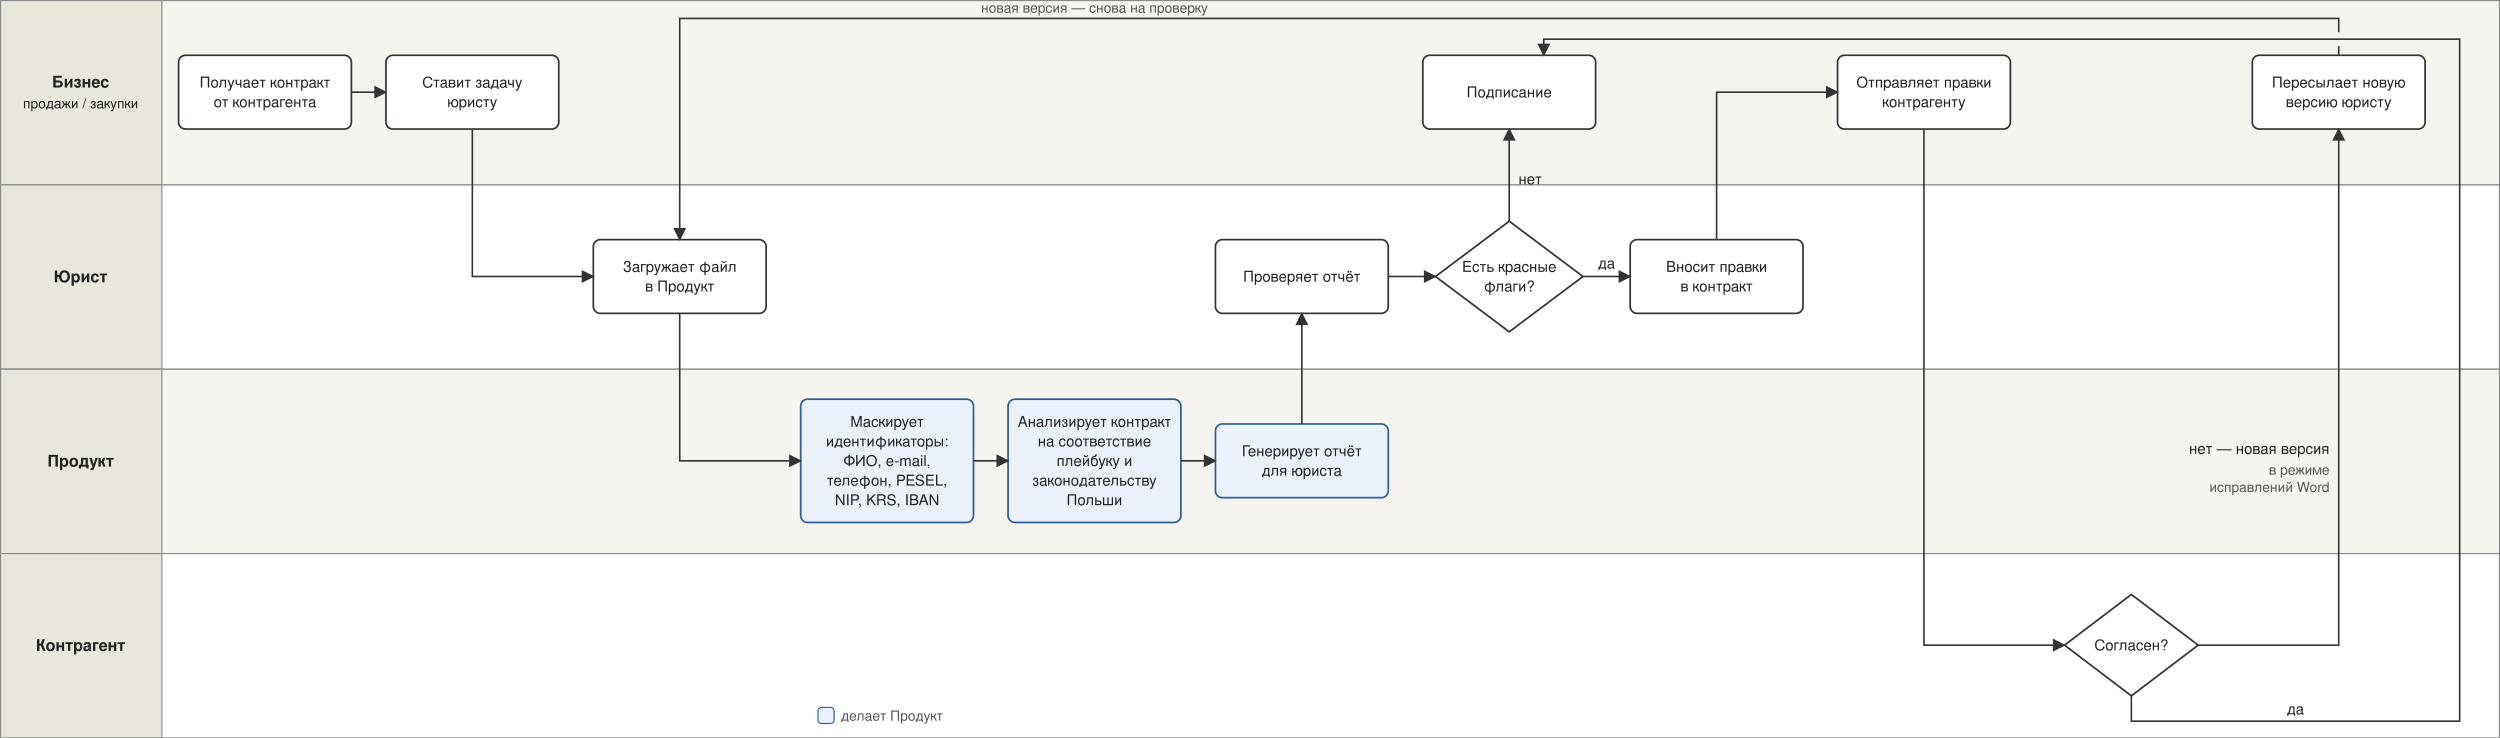
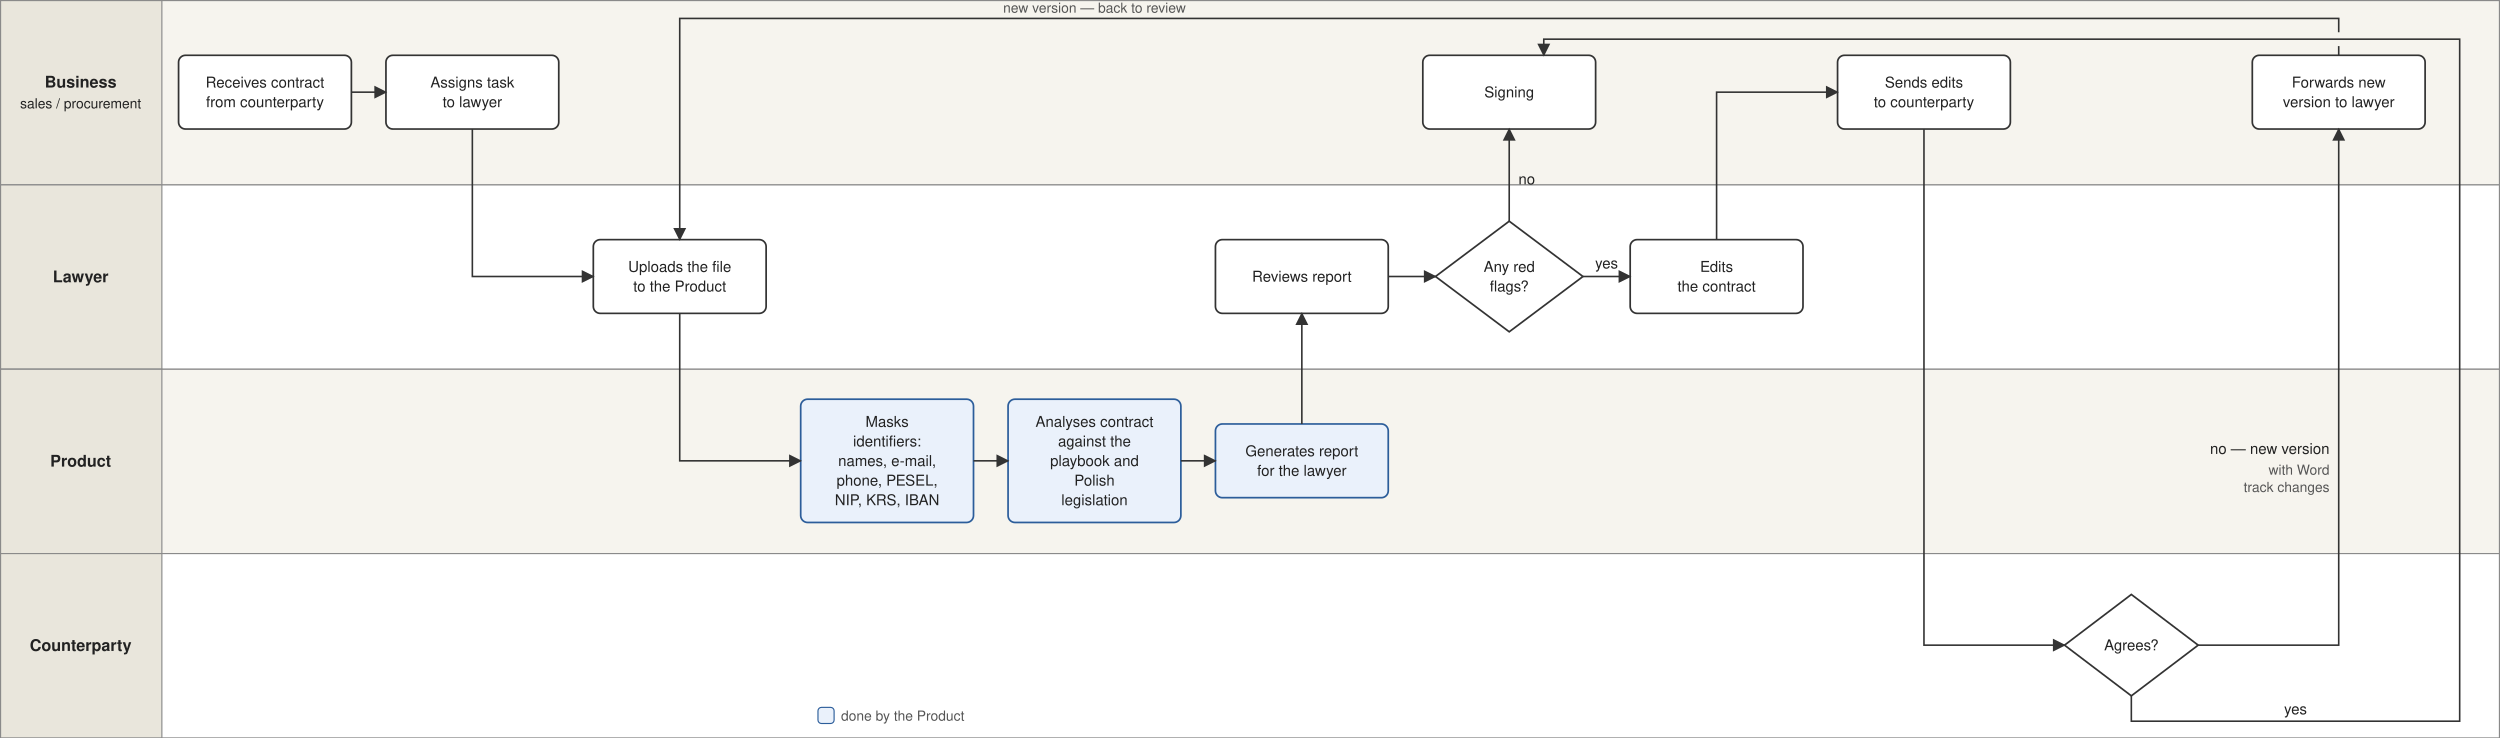
<svg xmlns="http://www.w3.org/2000/svg" viewBox="0 0 2170 640" width="2170" height="640" font-family="Helvetica, Arial, sans-serif" font-size="13">
  <defs>
    <marker id="ar" viewBox="0 0 10 10" refX="9" refY="5" markerWidth="8" markerHeight="8" orient="auto-start-reverse">
      <path d="M0,0 L10,5 L0,10 z" fill="#333" />
    </marker>
  </defs>
  <rect width="2170" height="640" fill="#ffffff" />
  <rect x="0.5" y="0.5" width="2169" height="160" fill="#f6f4ee" stroke="#8a8a8a" />
  <rect x="0.5" y="0.5" width="140" height="160" fill="#e9e6dc" stroke="#8a8a8a" />
-   <text x="70.0" y="76" text-anchor="middle" font-weight="bold" font-size="14" fill="#222">Бизнес</text>
-   <text x="70.0" y="94" text-anchor="middle" font-size="12" fill="#222">продажи / закупки</text>
+   <text x="70.0" y="76" text-anchor="middle" font-weight="bold" font-size="14" fill="#222">Business</text>
+   <text x="70.0" y="94" text-anchor="middle" font-size="12" fill="#222">sales / procurement</text>
  <rect x="0.5" y="160.5" width="2169" height="160" fill="#ffffff" stroke="#8a8a8a" />
  <rect x="0.5" y="160.5" width="140" height="160" fill="#e9e6dc" stroke="#8a8a8a" />
-   <text x="70.0" y="245" text-anchor="middle" font-weight="bold" font-size="14" fill="#222">Юрист</text>
+   <text x="70.0" y="245" text-anchor="middle" font-weight="bold" font-size="14" fill="#222">Lawyer</text>
  <rect x="0.5" y="320.5" width="2169" height="160" fill="#f6f4ee" stroke="#8a8a8a" />
  <rect x="0.5" y="320.5" width="140" height="160" fill="#e9e6dc" stroke="#8a8a8a" />
-   <text x="70.0" y="405" text-anchor="middle" font-weight="bold" font-size="14" fill="#222">Продукт</text>
+   <text x="70.0" y="405" text-anchor="middle" font-weight="bold" font-size="14" fill="#222">Product</text>
  <rect x="0.5" y="480.5" width="2169" height="160" fill="#ffffff" stroke="#8a8a8a" />
  <rect x="0.5" y="480.5" width="140" height="160" fill="#e9e6dc" stroke="#8a8a8a" />
-   <text x="70.0" y="565" text-anchor="middle" font-weight="bold" font-size="14" fill="#222">Контрагент</text>
+   <text x="70.0" y="565" text-anchor="middle" font-weight="bold" font-size="14" fill="#222">Counterparty</text>
  <rect x="155.0" y="48.0" width="150" height="64" rx="6" fill="#ffffff" stroke="#333" stroke-width="1.5" />
-   <text x="230" y="76.0" text-anchor="middle" fill="#222">Получает контракт</text>
-   <text x="230" y="93.0" text-anchor="middle" fill="#222">от контрагента</text>
+   <text x="230" y="76.0" text-anchor="middle" fill="#222">Receives contract</text>
+   <text x="230" y="93.0" text-anchor="middle" fill="#222">from counterparty</text>
  <rect x="335.0" y="48.0" width="150" height="64" rx="6" fill="#ffffff" stroke="#333" stroke-width="1.5" />
-   <text x="410" y="76.0" text-anchor="middle" fill="#222">Ставит задачу</text>
-   <text x="410" y="93.0" text-anchor="middle" fill="#222">юристу</text>
+   <text x="410" y="76.0" text-anchor="middle" fill="#222">Assigns task</text>
+   <text x="410" y="93.0" text-anchor="middle" fill="#222">to lawyer</text>
  <rect x="515.0" y="208.0" width="150" height="64" rx="6" fill="#ffffff" stroke="#333" stroke-width="1.5" />
-   <text x="590" y="236.0" text-anchor="middle" fill="#222">Загружает файл</text>
-   <text x="590" y="253.0" text-anchor="middle" fill="#222">в Продукт</text>
+   <text x="590" y="236.0" text-anchor="middle" fill="#222">Uploads the file</text>
+   <text x="590" y="253.0" text-anchor="middle" fill="#222">to the Product</text>
  <rect x="695.0" y="346.5" width="150" height="107" rx="6" fill="#eaf1fb" stroke="#2c5d9a" stroke-width="1.5" />
-   <text x="770" y="370.5" text-anchor="middle" fill="#222">Маскирует</text>
-   <text x="770" y="387.5" text-anchor="middle" fill="#222">идентификаторы:</text>
-   <text x="770" y="404.5" text-anchor="middle" fill="#222">ФИО, e-mail,</text>
-   <text x="770" y="421.5" text-anchor="middle" fill="#222">телефон, PESEL,</text>
+   <text x="770" y="370.5" text-anchor="middle" fill="#222">Masks</text>
+   <text x="770" y="387.5" text-anchor="middle" fill="#222">identifiers:</text>
+   <text x="770" y="404.5" text-anchor="middle" fill="#222">names, e-mail,</text>
+   <text x="770" y="421.5" text-anchor="middle" fill="#222">phone, PESEL,</text>
  <text x="770" y="438.5" text-anchor="middle" fill="#222">NIP, KRS, IBAN</text>
  <rect x="875.0" y="346.5" width="150" height="107" rx="6" fill="#eaf1fb" stroke="#2c5d9a" stroke-width="1.5" />
-   <text x="950" y="370.5" text-anchor="middle" fill="#222">Анализирует контракт</text>
-   <text x="950" y="387.5" text-anchor="middle" fill="#222">на соответствие</text>
-   <text x="950" y="404.5" text-anchor="middle" fill="#222">плейбуку и</text>
-   <text x="950" y="421.5" text-anchor="middle" fill="#222">законодательству</text>
-   <text x="950" y="438.5" text-anchor="middle" fill="#222">Польши</text>
+   <text x="950" y="370.5" text-anchor="middle" fill="#222">Analyses contract</text>
+   <text x="950" y="387.5" text-anchor="middle" fill="#222">against the</text>
+   <text x="950" y="404.5" text-anchor="middle" fill="#222">playbook and</text>
+   <text x="950" y="421.5" text-anchor="middle" fill="#222">Polish</text>
+   <text x="950" y="438.5" text-anchor="middle" fill="#222">legislation</text>
  <rect x="1055.0" y="368.0" width="150" height="64" rx="6" fill="#eaf1fb" stroke="#2c5d9a" stroke-width="1.5" />
-   <text x="1130" y="396.0" text-anchor="middle" fill="#222">Генерирует отчёт</text>
-   <text x="1130" y="413.0" text-anchor="middle" fill="#222">для юриста</text>
+   <text x="1130" y="396.0" text-anchor="middle" fill="#222">Generates report</text>
+   <text x="1130" y="413.0" text-anchor="middle" fill="#222">for the lawyer</text>
  <rect x="1055.0" y="208.0" width="150" height="64" rx="6" fill="#ffffff" stroke="#333" stroke-width="1.5" />
-   <text x="1130" y="244.5" text-anchor="middle" fill="#222">Проверяет отчёт</text>
+   <text x="1130" y="244.5" text-anchor="middle" fill="#222">Reviews report</text>
  <rect x="1235.0" y="48.0" width="150" height="64" rx="6" fill="#ffffff" stroke="#333" stroke-width="1.5" />
-   <text x="1310" y="84.5" text-anchor="middle" fill="#222">Подписание</text>
+   <text x="1310" y="84.5" text-anchor="middle" fill="#222">Signing</text>
  <rect x="1415.0" y="208.0" width="150" height="64" rx="6" fill="#ffffff" stroke="#333" stroke-width="1.5" />
-   <text x="1490" y="236.0" text-anchor="middle" fill="#222">Вносит правки</text>
-   <text x="1490" y="253.0" text-anchor="middle" fill="#222">в контракт</text>
+   <text x="1490" y="236.0" text-anchor="middle" fill="#222">Edits</text>
+   <text x="1490" y="253.0" text-anchor="middle" fill="#222">the contract</text>
  <rect x="1595.0" y="48.0" width="150" height="64" rx="6" fill="#ffffff" stroke="#333" stroke-width="1.5" />
-   <text x="1670" y="76.0" text-anchor="middle" fill="#222">Отправляет правки</text>
-   <text x="1670" y="93.0" text-anchor="middle" fill="#222">контрагенту</text>
+   <text x="1670" y="76.0" text-anchor="middle" fill="#222">Sends edits</text>
+   <text x="1670" y="93.0" text-anchor="middle" fill="#222">to counterparty</text>
  <rect x="1955.0" y="48.0" width="150" height="64" rx="6" fill="#ffffff" stroke="#333" stroke-width="1.5" />
-   <text x="2030" y="76.0" text-anchor="middle" fill="#222">Пересылает новую</text>
-   <text x="2030" y="93.0" text-anchor="middle" fill="#222">версию юристу</text>
+   <text x="2030" y="76.0" text-anchor="middle" fill="#222">Forwards new</text>
+   <text x="2030" y="93.0" text-anchor="middle" fill="#222">version to lawyer</text>
  <polygon points="1310,192 1374,240 1310,288 1246,240" fill="#ffffff" stroke="#333" stroke-width="1.5" />
-   <text x="1310" y="236.0" text-anchor="middle" fill="#222">Есть красные</text>
-   <text x="1310" y="253.0" text-anchor="middle" fill="#222">флаги?</text>
+   <text x="1310" y="236.0" text-anchor="middle" fill="#222">Any red</text>
+   <text x="1310" y="253.0" text-anchor="middle" fill="#222">flags?</text>
  <polygon points="1850,516 1908,560 1850,604 1792,560" fill="#ffffff" stroke="#333" stroke-width="1.5" />
-   <text x="1850" y="564.5" text-anchor="middle" fill="#222">Согласен?</text>
+   <text x="1850" y="564.5" text-anchor="middle" fill="#222">Agrees?</text>
  <path d="M305.0,80 L335.0,80" fill="none" stroke="#333" stroke-width="1.4" marker-end="url(#ar)" />
  <path d="M410,112.0 L410,240 L515.0,240" fill="none" stroke="#333" stroke-width="1.4" marker-end="url(#ar)" />
  <path d="M590,272.0 L590,400 L695.0,400" fill="none" stroke="#333" stroke-width="1.4" marker-end="url(#ar)" />
  <path d="M845.0,400 L875.0,400" fill="none" stroke="#333" stroke-width="1.4" marker-end="url(#ar)" />
  <path d="M1025.0,400 L1055.0,400" fill="none" stroke="#333" stroke-width="1.4" marker-end="url(#ar)" />
  <path d="M1130,368.0 L1130,272.0" fill="none" stroke="#333" stroke-width="1.4" marker-end="url(#ar)" />
  <path d="M1205.0,240 L1246,240" fill="none" stroke="#333" stroke-width="1.4" marker-end="url(#ar)" />
  <path d="M1310,192 L1310,112.0" fill="none" stroke="#333" stroke-width="1.4" marker-end="url(#ar)" />
-   <text x="1318" y="160" text-anchor="start" fill="#222" font-size="13">нет</text>
+   <text x="1318" y="160" text-anchor="start" fill="#222" font-size="13">no</text>
  <path d="M1374,240 L1415.0,240" fill="none" stroke="#333" stroke-width="1.4" marker-end="url(#ar)" />
-   <text x="1394.5" y="233" text-anchor="middle" fill="#222" font-size="13">да</text>
+   <text x="1394.5" y="233" text-anchor="middle" fill="#222" font-size="13">yes</text>
  <path d="M1490,208.0 L1490,80 L1595.0,80" fill="none" stroke="#333" stroke-width="1.4" marker-end="url(#ar)" />
  <path d="M1670,112.0 L1670,560 L1792,560" fill="none" stroke="#333" stroke-width="1.4" marker-end="url(#ar)" />
  <path d="M1908,560 L2030,560 L2030,112.0" fill="none" stroke="#333" stroke-width="1.4" marker-end="url(#ar)" />
-   <text x="2022" y="394" text-anchor="end" fill="#222" font-size="13">нет — новая версия</text>
-   <text x="2022" y="412" text-anchor="end" fill="#555" font-size="12">в режиме</text>
-   <text x="2022" y="427" text-anchor="end" fill="#555" font-size="12">исправлений Word</text>
+   <text x="2022" y="394" text-anchor="end" fill="#222" font-size="13">no — new version</text>
+   <text x="2022" y="412" text-anchor="end" fill="#555" font-size="12">with Word</text>
+   <text x="2022" y="427" text-anchor="end" fill="#555" font-size="12">track changes</text>
  <path d="M2030,48.0 L2030,16 L590,16 L590,208.0" fill="none" stroke="#333" stroke-width="1.4" marker-end="url(#ar)" />
-   <text x="950.0" y="11" text-anchor="middle" fill="#555" font-size="12">новая версия — снова на проверку</text>
+   <text x="950.0" y="11" text-anchor="middle" fill="#555" font-size="12">new version — back to review</text>
  <rect x="2026" y="28" width="8" height="12" fill="#f6f4ee" />
  <path d="M1850,604 L1850,626 L2135,626 L2135,34 L1340,34 L1340,48.0" fill="none" stroke="#333" stroke-width="1.4" marker-end="url(#ar)" />
-   <text x="1992.5" y="620" text-anchor="middle" fill="#222" font-size="13">да</text>
+   <text x="1992.5" y="620" text-anchor="middle" fill="#222" font-size="13">yes</text>
  <rect x="710" y="614" width="14" height="14" rx="3" fill="#eaf1fb" stroke="#2c5d9a" />
-   <text x="730" y="625.5" text-anchor="start" fill="#555" font-size="12">делает Продукт</text>
+   <text x="730" y="625.5" text-anchor="start" fill="#555" font-size="12">done by the Product</text>
</svg>
